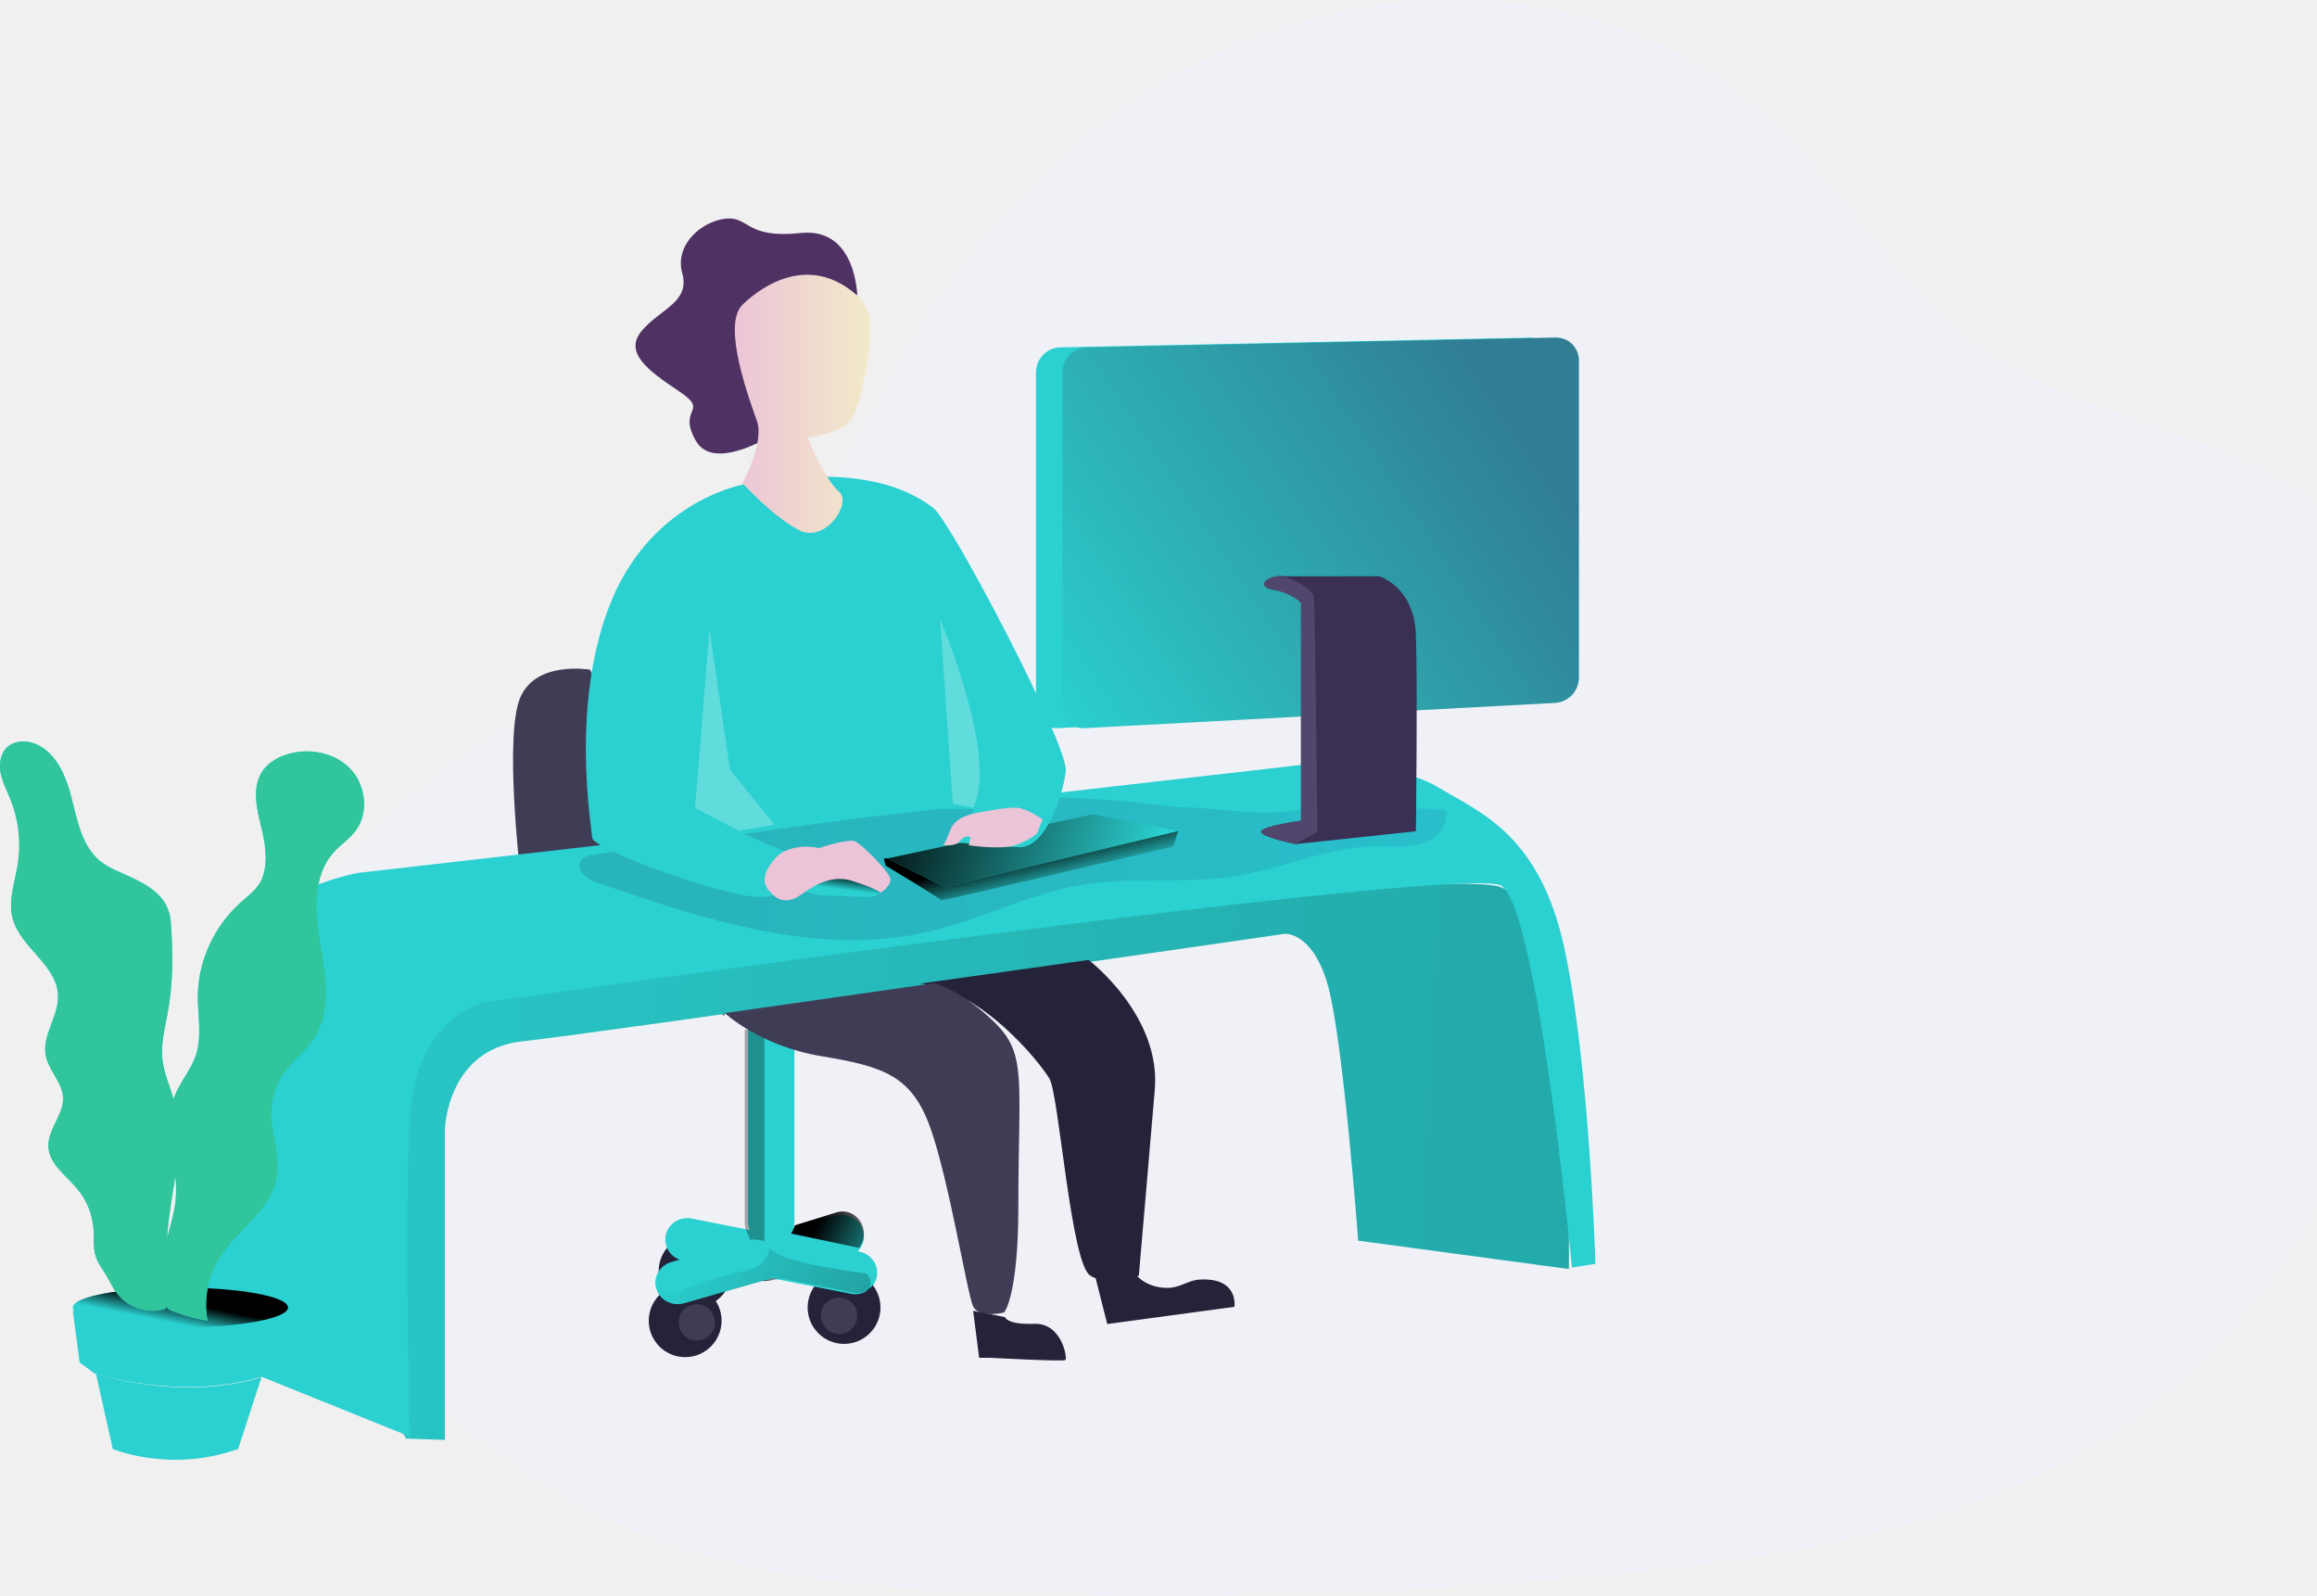
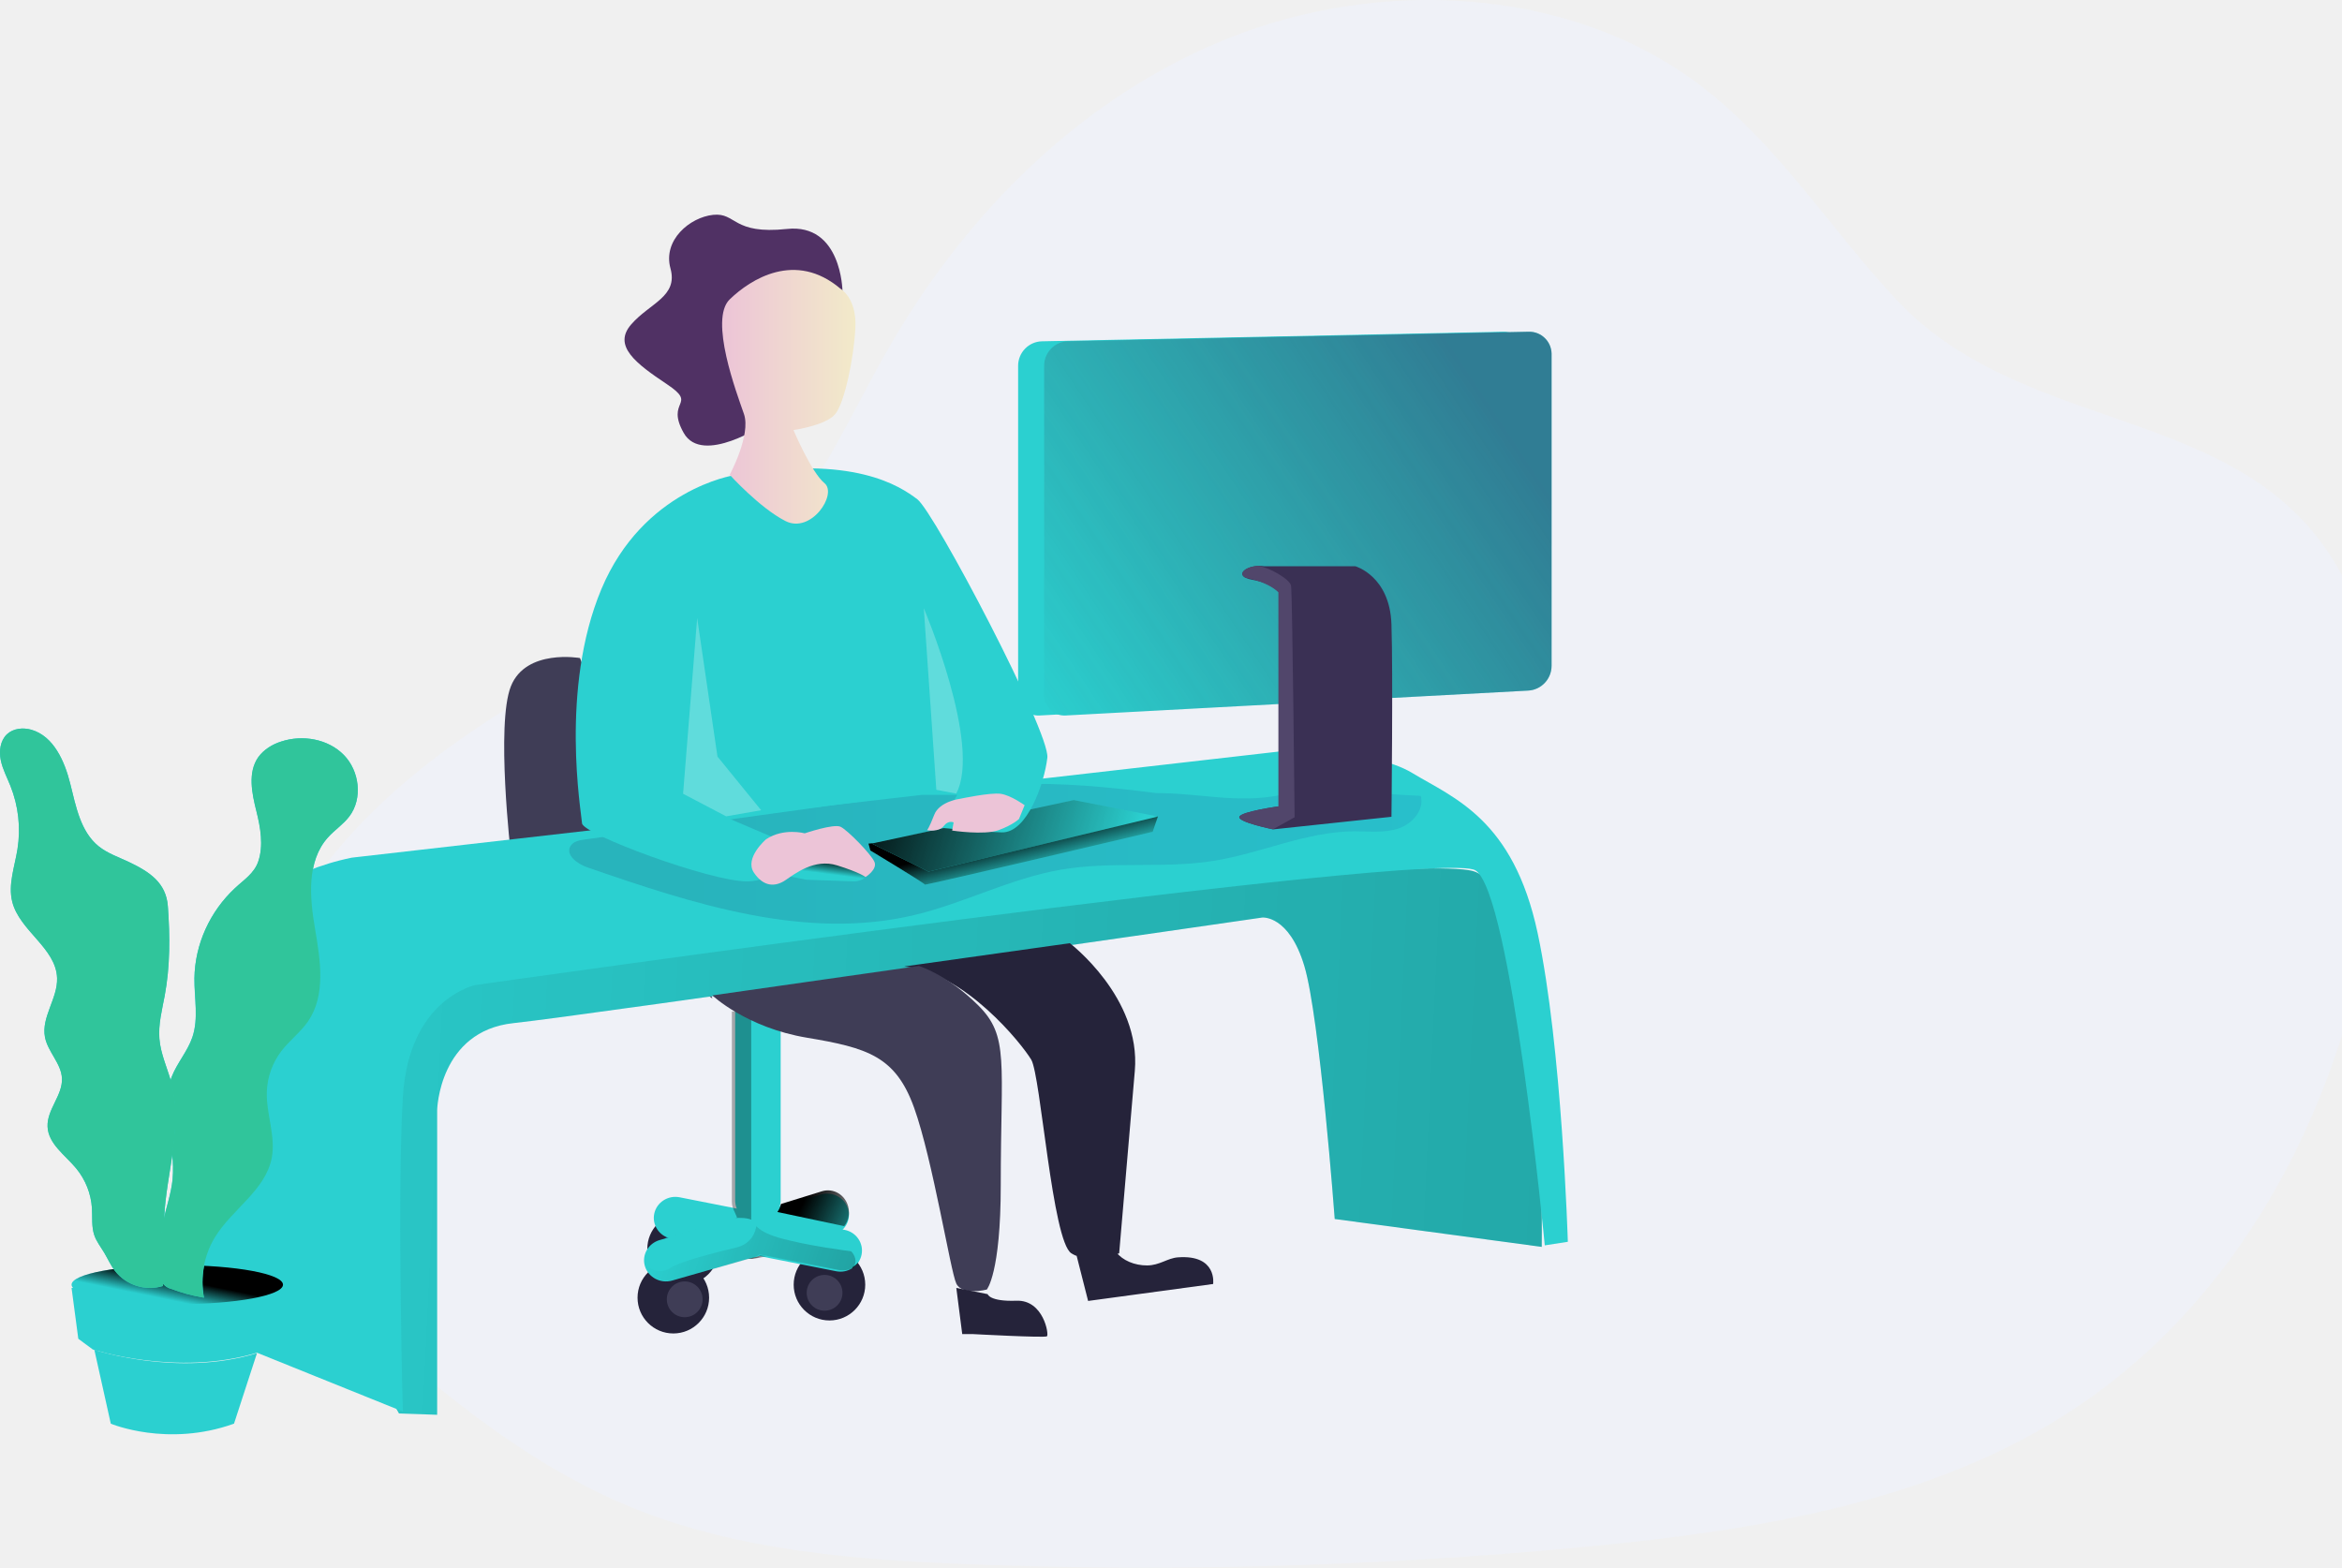
- <svg xmlns="http://www.w3.org/2000/svg" width="700" height="482">
+ <svg xmlns="http://www.w3.org/2000/svg" width="720" height="482">
  <defs>
    <linearGradient id="a" x1="0%" x2="100%" y1="50%" y2="50%">
      <stop offset="0%" stop-color="#183866" />
      <stop offset="100%" stop-color="#1A7FC1" />
    </linearGradient>
    <linearGradient id="b" x1="-.13%" x2="100%" y1="50.057%" y2="50.057%">
      <stop offset="0%" />
      <stop offset="99%" stop-opacity="0" />
    </linearGradient>
    <linearGradient id="c" x1="176.072%" x2="310.393%" y1="-566.037%" y2="-534.629%">
      <stop offset="0%" />
      <stop offset="99%" stop-opacity="0" />
    </linearGradient>
    <linearGradient id="d" x1="58.928%" x2="52.269%" y1="-257.998%" y2="-277.344%">
      <stop offset="0%" />
      <stop offset="99%" stop-opacity="0" />
    </linearGradient>
    <linearGradient id="e" x1="156.099%" x2="8.109%" y1="-63.273%" y2="-76.114%">
      <stop offset="0%" />
      <stop offset="99%" stop-opacity="0" />
    </linearGradient>
    <linearGradient id="f" x1="2361.044%" x2="2162.651%" y1="-16584.906%" y2="-16647.547%">
      <stop offset="0%" />
      <stop offset="99%" stop-opacity="0" />
    </linearGradient>
    <linearGradient id="g" x1="241.391%" x2="133.142%" y1="-426.052%" y2="-412.195%">
      <stop offset="0%" />
      <stop offset="99%" stop-opacity="0" />
    </linearGradient>
    <linearGradient id="h" x1="106.85%" x2="-35.821%" y1="22.502%" y2="19.27%">
      <stop offset="0%" />
      <stop offset="100%" stop-opacity="0" />
    </linearGradient>
    <linearGradient id="i" x1="14.169%" x2="114.168%" y1="-41.335%" y2="-41.335%">
      <stop offset="0%" stop-color="#183866" />
      <stop offset="100%" stop-color="#1A7FC1" />
    </linearGradient>
    <linearGradient id="j" x1="40.386%" x2="71.43%" y1="39.515%" y2="67.977%">
      <stop offset="0%" />
      <stop offset="99%" stop-opacity="0" />
    </linearGradient>
    <linearGradient id="k" x1="-12.531%" x2="93.689%" y1="44.923%" y2="53.42%">
      <stop offset="0%" />
      <stop offset="99%" stop-opacity="0" />
    </linearGradient>
    <linearGradient id="l" x1="53.702%" x2="43.721%" y1="42.271%" y2="80.595%">
      <stop offset="0%" />
      <stop offset="99%" stop-opacity="0" />
    </linearGradient>
    <linearGradient id="m" x1="190.926%" x2="102.154%" y1="-333.246%" y2="-335.028%">
      <stop offset="0%" />
      <stop offset="99%" stop-opacity="0" />
    </linearGradient>
    <linearGradient id="n" x1="168.578%" x2="111.53%" y1="-126.252%" y2="-126.942%">
      <stop offset="0%" />
      <stop offset="99%" stop-opacity="0" />
    </linearGradient>
    <linearGradient id="o" x1="56.989%" x2="28.128%" y1="43.618%" y2="69.958%">
      <stop offset="0%" />
      <stop offset="99%" stop-opacity="0" />
    </linearGradient>
    <linearGradient id="p" x1="58.095%" x2="57.212%" y1="-1473.571%" y2="-1370.204%">
      <stop offset="0%" />
      <stop offset="99%" stop-opacity="0" />
    </linearGradient>
    <linearGradient id="q" x1="-.04%" x2="99.996%" y1="49.993%" y2="49.993%">
      <stop offset="0%" stop-color="#ECC4D7" />
      <stop offset="42%" stop-color="#EFD4D1" />
      <stop offset="100%" stop-color="#F2EAC9" />
    </linearGradient>
    <linearGradient id="r" x1="99.032%" x2="199.03%" y1="-163.287%" y2="-163.287%">
      <stop offset="0%" stop-color="#ECC4D7" />
      <stop offset="42%" stop-color="#EFD4D1" />
      <stop offset="100%" stop-color="#F2EAC9" />
    </linearGradient>
    <linearGradient id="s" x1="124.306%" x2="224.306%" y1="-84.564%" y2="-84.564%">
      <stop offset="0%" stop-color="#ECC4D7" />
      <stop offset="42%" stop-color="#EFD4D1" />
      <stop offset="100%" stop-color="#F2EAC9" />
    </linearGradient>
    <linearGradient id="t" x1="128.89%" x2="24.06%" y1="100.36%" y2="153.095%">
      <stop offset="0%" stop-color="#362958" stop-opacity=".501" />
      <stop offset="100%" stop-color="#34313D" stop-opacity="0" />
    </linearGradient>
    <linearGradient id="u" x1="3990.942%" x2="3874.36%" y1="-34225.187%" y2="-34268.317%">
      <stop offset="0%" />
      <stop offset="99%" stop-opacity="0" />
    </linearGradient>
  </defs>
  <g fill="none" fill-rule="nonzero">
    <path fill="#EFF1F7" d="M583.08 92.214c-20.973-22.385-37.208-49.107-62.275-67.375-39.374-28.754-96.041-31.558-142.08-13.494-46.04 18.063-81.905 54.474-105.544 95.703-12.435 21.692-22.202 45.354-40.423 63.08-15.403 14.976-35.648 24.531-54.843 34.938-30.948 16.733-60.752 36.952-80.78 64.695-20.026 27.743-28.98 64.18-16.178 95.446 8.633 21.097 26.022 37.883 43.836 53.081 20.964 17.869 43.496 34.601 69.5 45.248 32.555 13.246 68.694 16.094 104.134 17.442 62.828 2.38 125.757.601 188.319-5.323 51.23-4.844 104.011-13.113 146.874-39.88 60.043-37.484 91-106.163 97.97-173.51 2.836-26.936 2.118-54.928-8.964-79.92-26.504-59.78-98.017-45.798-139.547-90.131z" />
    <path fill="#3F3D56" d="M178.317 202.334s-16.6-2.947-21.25 8.669c-4.65 11.616 0 51.733 0 51.733L219 307l-40.683-104.666z" />
    <path fill="#2BD0D0" d="M256.202 379.727l-24.555 7.008c-3.568 1.01-7.31-.952-8.372-4.386-1.047-3.438.987-7.046 4.55-8.069l24.522-7.014c3.565-1.01 7.307.947 8.372 4.379 1.058 3.433-.96 7.045-4.517 8.082z" />
    <circle cx="255" cy="395" r="11" fill="#25233A" />
    <circle cx="253.5" cy="397.5" r="5.5" fill="#3F3D56" />
    <circle cx="210" cy="384" r="11" fill="#25233A" />
    <path fill="url(#a)" d="M214 384.5a5.5 5.5 0 11-11 0 5.5 5.5 0 0111 0z" />
    <circle cx="207" cy="399" r="11" fill="#25233A" />
    <path fill="#3F3D56" d="M216 399.5a5.5 5.5 0 11-11 0 5.5 5.5 0 0111 0z" />
    <path fill="#2BD0D0" d="M257.085 390.874l-50.787-10.046c-3.574-.717-5.884-4.13-5.168-7.636.732-3.5 4.21-5.764 7.785-5.066l50.787 10.027c3.574.717 5.884 4.13 5.168 7.637-.723 3.507-4.204 5.781-7.785 5.084z" />
    <path fill="#2BD0D0" d="M226 310h14v59c0 3.866-3.133 7-6.997 7a6.999 6.999 0 01-6.996-7v-59H226z" />
    <path fill="#2BD0D0" d="M231.187 386.708l-24.537 7.025c-3.568 1.014-7.314-.949-8.375-4.388-1.047-3.44.987-7.05 4.548-8.074l24.537-7.005c3.564-1.01 7.304.948 8.368 4.381 1.039 3.435-.99 7.034-4.541 8.06z" />
    <path fill="url(#b)" d="M236 386.26l-3.125.551a12.89 12.89 0 01-2.875.172l1.305-.228a10.302 10.302 0 002.507-.755l2.188.26z" />
    <path fill="url(#c)" d="M261 372.738a6.914 6.914 0 01-1.46 4.262L239 372.65a7.113 7.113 0 001.098-2.462l12.654-3.923a6.201 6.201 0 014.913.579c1.5.867 2.609 2.324 3.083 4.048.164.6.249 1.222.252 1.846z" />
    <path fill="url(#d)" d="M225.22 371.103a5.776 5.776 0 01-.22-1.58V311h5.943v63.07c-.059.31-.04.627.057.93a9.278 9.278 0 00-2.845-.511c-.69-.04-1.385-.04-2.076 0l.425-.1c.262-.04-.94-2.091-1.283-3.286z" opacity=".31" />
    <path fill="url(#e)" d="M262.289 389.8c-.97.523-2.061.797-3.17.796a7.063 7.063 0 01-1.33-.13l-22.407-4.406-1.867-.363a6.54 6.54 0 01-2.133 1.055l-1.11.317-23.025 6.666c-3.514 1.007-7.202-.943-8.247-4.362 1.997 1.805 5.029 1.973 7.223.401 2.811-1.896 14.002-4.743 20.341-6.257 2.996-.698 5.288-3.05 5.848-6 .016-.173.042-.346.08-.517 1.056 1.113 2.997 2.362 6.505 3.423 8.64 2.589 22.667 4.304 22.667 4.304s2.532 2.42.625 5.073z" opacity=".31" />
    <path fill="url(#f)" d="M264 388a7.624 7.624 0 01-2 2 119.75 119.75 0 002-2z" />
    <path fill="url(#g)" d="M226.3 370.559a6.82 6.82 0 001.7 3.13c-.21.039-.425.092-.641.151L206.088 380c-3.271-.813-5.426-3.865-5.044-7.146.381-3.28 3.181-5.781 6.556-5.854a7.14 7.14 0 011.35.132l17.35 3.427z" />
    <path fill="#503164" d="M259 89.407s-.276-20.805-17.075-19.01c-16.8 1.793-15.511-5.095-22.687-4.339-7.175.757-15.51 7.786-13.117 16.468 2.395 8.682-6.332 10.623-12.064 17.21-5.733 6.587 1.349 11.976 11.006 18.416 9.657 6.44-.6 4.773 5.125 14.955 5.726 10.181 25.107-2.825 25.107-2.825L259 89.407z" />
    <path fill="#2BD0D0" d="M122.664 434.601l11.73.399v-93.745s.59-24.241 23.452-26.673c22.861-2.431 230.196-32.466 230.196-32.466s8.218-.87 12.951 14.901c4.733 15.771 9.34 77.787 9.34 77.787l63.64 8.577s1.68-109.55-21.302-115.595c-22.981-6.045-323.522 24.76-323.522 24.76s-22.29 116.352-6.485 142.055z" />
    <path fill="url(#h)" d="M122.664 434.601l11.73.399v-93.745s.59-24.241 23.452-26.673c22.861-2.431 230.196-32.466 230.196-32.466s8.218-.87 12.951 14.901c4.733 15.771 9.34 77.787 9.34 77.787l63.64 8.577s1.68-109.55-21.302-115.595c-22.981-6.045-323.522 24.76-323.522 24.76s-22.29 116.352-6.485 142.055z" opacity=".197" />
    <path fill="#2BD0D0" d="M62 303.784s5.744-31.756 46.144-40.079l285.183-32.643s27.996-1.16 40.804 6.587c12.808 7.746 31.088 14.168 38.583 49.223 7.495 35.056 9.286 94.942 9.286 94.942l-7.09 1.1s-10.348-108.44-21.312-115.306c-10.963-6.865-307.402 35.255-307.402 35.255s-20.561 4.088-22.352 34.532c-1.79 30.443 0 96.605 0 96.605L62 409.057V303.784z" />
    <path fill="url(#i)" d="M355.425 243.844c-14.762-1.9-29.644-3.276-44.519-2.72-11.18.433-22.286 1.966-33.372 3.493l-97.775 13.503c-1.66.23-3.55.603-4.38 2.044-1.592 2.752 2.15 5.464 5.182 6.512 32.51 11.256 67.243 22.656 100.708 14.63 15.3-3.669 29.511-11.288 45.03-13.935 15.518-2.647 31.448-.21 46.933-2.706 14.557-2.345 28.417-9.009 43.172-9.074 4.525 0 9.183.577 13.475-.839 4.293-1.415 8.088-5.739 6.9-10.05-13.853-.478-29.404-3.007-42.992-.262-13.449 2.712-24.894-.596-38.362-.596z" opacity=".19" />
    <path fill="#2BD0D0" d="M267 259.38l.57 2.114s16.881 10.173 16.775 10.501c-.106.328 70.024-16.24 70.024-16.24L356 251l-89 8.38z" />
    <path fill="url(#j)" d="M267 259.38l.57 2.114s16.881 10.173 16.775 10.501c-.106.328 70.024-16.24 70.024-16.24L356 251l-89 8.38z" />
    <path fill="#2BD0D0" d="M268 259.364L330.107 246 356 251.054 285.442 268z" />
    <path fill="url(#k)" d="M268 259.364L330.107 246 356 251.054 285.442 268z" />
    <path fill="#2BD0D0" d="M247.832 270.484l14.457.512s3.672.228 4.62-2.717c.95-2.945-5.89-9.16-6.622-9.277-.733-.118-19.76 5.22-17.017 10.556l4.562.926z" />
    <path fill="url(#l)" d="M247.832 270.484l14.457.512s3.672.228 4.62-2.717c.95-2.945-5.89-9.16-6.622-9.277-.733-.118-19.76 5.22-17.017 10.556l4.562.926z" />
    <path fill="#2BD0D0" d="M79 416.056l-7.058 21.677c-20.473 7.351-37.88 0-37.88 0L29 415s25.535 8.56 50 1.056z" />
    <path fill="url(#m)" d="M79 416.056l-7.058 21.677c-20.473 7.351-37.88 0-37.88 0L29 415s25.535 8.56 50 1.056z" />
    <path fill="#2BD0D0" d="M87 396l-2.284 16.943-5.786 3.008c-24.648 7.42-50.415-1.038-50.415-1.038l-4.443-3.283L22 396h65z" />
    <path fill="url(#n)" d="M87 396l-2.284 16.943-5.786 3.008c-24.648 7.42-50.415-1.038-50.415-1.038l-4.443-3.283L22 396h65z" />
    <ellipse cx="54.5" cy="395" fill="#2BD0D0" rx="32.5" ry="6" />
    <ellipse cx="54.5" cy="395" fill="url(#o)" rx="32.5" ry="6" />
    <path fill="#2BD0D0" d="M39.641 265.03c-3.182-1.515-6.603-2.658-9.356-4.87-5.547-4.5-6.953-12.248-8.69-19.198-1.736-6.951-5.097-14.593-11.944-16.587-2.562-.737-5.567-.445-7.515 1.39-2.053 1.933-2.47 5.11-1.908 7.914.561 2.804 1.928 5.316 2.985 7.974a36.878 36.878 0 012.172 19.477c-.865 5.389-2.932 10.851-1.605 16.134 2.252 8.964 13.47 14.22 13.78 23.457.212 6.233-4.885 12.001-3.73 18.135.852 4.538 5.005 8.08 5.23 12.692.25 5.23-4.662 9.655-4.424 14.885.237 5.23 5.427 8.725 8.815 12.839a21.453 21.453 0 014.827 12.193c.178 2.791-.179 5.682.726 8.327.66 1.933 1.98 3.575 3.004 5.316 1.13 1.88 1.981 3.914 3.341 5.655a13.696 13.696 0 0014.725 4.651c1.05-6.95.132-14.04.423-21.065.574-13.609 5.691-27.324 2.416-40.535-1.201-4.844-3.512-9.443-3.922-14.413-.363-4.44.812-8.838 1.631-13.217 1.69-9.044 1.664-18.394.97-27.538-.547-7.256-5.618-10.599-11.95-13.616z" />
    <path fill="#2BD0D0" d="M59.752 300.767c-.053 6.062 1.33 12.33-.612 18.085-1.47 4.362-4.702 7.934-6.371 12.223-3.85 9.899 1.33 21 .273 31.57-.44 4.354-1.936 8.537-2.88 12.813a51.236 51.236 0 00-.851 16.485 4.17 4.17 0 003.325 4.342A51.942 51.942 0 0062.711 399a26.638 26.638 0 013.445-18.59c5.274-8.63 15.522-14.446 17.43-24.359 1.29-6.712-1.715-13.524-1.502-20.355a21.886 21.886 0 014.482-12.548c2.48-3.227 5.839-5.723 8.147-9.07 5.546-8.066 3.817-18.848 2.168-28.494-1.65-9.647-2.607-20.748 3.91-28.057 2.062-2.31 4.748-4.044 6.617-6.513 4.163-5.504 3.112-13.983-1.73-18.902-4.84-4.92-12.635-6.28-19.218-4.116a13.86 13.86 0 00-7.01 4.76c-3.325 4.714-1.995 11.154-.585 16.757 1.23 4.867 2.221 10.483.539 15.39-1.257 3.651-4.443 5.63-7.15 8.172a38.903 38.903 0 00-12.502 27.692z" />
    <path fill="#30C59B" d="M53.062 354.522c-.938 6.593-2.292 13.239-2.57 19.851v.665a1.757 1.757 0 01-.111.479 51.684 51.684 0 00-.866 16.501c.036.893.261 1.768.66 2.566-.032.279-.072.551-.111.83a13.702 13.702 0 01-14.73-4.652c-1.32-1.741-2.213-3.775-3.342-5.655-1.057-1.748-2.345-3.39-3.005-5.317-.905-2.659-.549-5.536-.727-8.327a21.453 21.453 0 00-4.828-12.196c-3.389-4.087-8.587-7.516-8.818-12.833-.231-5.317 4.676-9.656 4.425-14.887-.224-4.612-4.379-8.154-5.23-12.693-1.157-6.135 3.962-11.903 3.731-18.137-.31-9.238-11.532-14.495-13.785-23.46-1.32-5.284.74-10.747 1.605-16.136a36.876 36.876 0 00-2.146-19.46c-1.057-2.658-2.424-5.163-2.986-7.975-.561-2.81-.145-5.981 1.909-7.922 1.982-1.834 4.954-2.126 7.517-1.389 6.856 1.994 10.204 9.664 11.948 16.615 1.744 6.952 3.144 14.694 8.692 19.2 2.742 2.227 6.176 3.356 9.36 4.872 6.34 3.017 11.413 6.36 11.955 13.55.66 9.145.72 18.496-.97 27.541-.82 4.38-1.982 8.78-1.632 13.219.35 4.44 2.272 8.64 3.527 12.946.139.485.277.977.396 1.469 1.665 6.839 1.13 13.757.132 20.735z" />
    <path fill="url(#p)" d="M49.718 394a7.789 7.789 0 01-.502-2.488c-.43-5.36-.216-10.78.637-16.047.023-.155.052-.31.08-.465-.171 6.346.374 12.744-.215 19z" />
    <path fill="#30C59B" d="M107.393 251.014c-1.871 2.47-4.562 4.202-6.627 6.513-6.527 7.303-5.568 18.41-3.916 28.057 1.651 9.646 3.383 20.428-2.172 28.495-2.31 3.32-5.674 5.842-8.159 9.069a21.865 21.865 0 00-4.49 12.548c-.212 6.831 2.798 13.643 1.506 20.355-1.911 9.913-12.175 15.742-17.457 24.36A26.644 26.644 0 0062.654 399a51.824 51.824 0 01-10.064-2.715 5.425 5.425 0 01-2.344-1.415 2.503 2.503 0 01-.247-.345 6.232 6.232 0 01-.699-2.55c-.599-5.506-.3-11.073.886-16.484.033-.16.073-.319.113-.478.946-4.11 2.345-8.14 2.771-12.336a39.84 39.84 0 00-.16-8.166c1.006-6.971 1.545-13.882-.153-20.668-.12-.49-.26-.982-.4-1.467.127-.425.273-.85.44-1.268 1.672-4.289 4.909-7.86 6.38-12.223 1.939-5.756.56-12.023.613-18.085.087-10.47 4.823-20.58 12.429-27.725 2.71-2.542 5.901-4.52 7.16-8.172 1.685-4.907.666-10.523-.54-15.39-1.418-5.603-2.764-12.043.587-16.757 1.665-2.337 4.29-3.857 7.02-4.76 6.567-2.165 14.407-.804 19.249 4.116 4.842 4.92 5.868 13.43 1.698 18.902z" />
    <path fill="#2BD0D0" d="M225.573 146.146s-27.817 4.3-40.684 34.977c-12.867 30.677-6.176 68.683-5.951 72.027.225 3.344 39.428 17.85 50.635 17.85 11.208 0 13.542-11.229 13.542-11.229l-19.803-8.433 60.17-6.949h10.804l-5.951 10.032s11.743 1.23 19.592 1.511c7.848.281 13.178-15.24 14.057-22.959.88-7.717-34.667-75.458-39.977-79.47-5.31-4.013-19.717-13.817-56.434-7.357z" />
    <path fill="url(#q)" d="M258.392 88.776s5.032 2.83 4.58 11.985c-.453 9.155-3.29 22.932-6.153 26.5-2.864 3.57-12.88 4.968-12.88 4.968s5.464 12.977 9.53 16.326c4.066 3.349-4.086 15.687-12.015 11.639-7.928-4.049-17.12-14.216-17.12-14.216s6.612-12.245 4.376-18.69c-2.235-6.445-10.772-29.064-4.376-35.242 6.396-6.18 20.186-15.035 34.058-3.27z" />
    <path fill="#FFF" opacity=".25" d="M214.334 190L210 244.055 223.238 251 234 249.122l-13.428-16.504zM284 187s17.909 42.077 9.97 57l-6.116-1.16L284 187z" />
    <path fill="url(#r)" d="M235.522 258.045s-6.766 5.775-3.746 10.267c3.02 4.491 6.625 4.363 9.631 2.355 3.006-2.009 8.911-6.776 15.946-4.588 7.035 2.188 8.744 3.58 8.744 3.58s3.705-2.316 2.744-4.639c-.962-2.323-8.32-9.85-10.452-10.825-2.132-.975-10.983 2.021-10.983 2.021s-6.503-1.758-11.884 1.83z" />
    <path fill="url(#s)" d="M295.191 245.598s-6.385.759-7.998 4.957c-1.613 4.198-2.193 4.71-2.193 4.71s3.606.69 5.106-1.264 3.059-1.133 3.059-1.133l-.447 2.507s9.798 1.477 14.224-.11c4.425-1.589 6.325-3.453 6.325-3.453l1.733-4.24s-4.18-3.03-7.332-3.5c-3.152-.47-12.477 1.526-12.477 1.526z" />
    <path fill="#25233A" d="M328.893 290s21.934 16.687 19.984 39.259c-1.949 22.572-4.813 56.087-4.813 56.087s-8.846 3.722-14.707 0c-5.862-3.722-9.411-54.65-12.315-59.513-2.904-4.864-20.375-26.79-39.042-28.679L328.893 290z" />
    <path fill="#3F3D56" d="M219 306.058s10.444 9.895 29.062 13.002c18.619 3.107 27.297 5.7 32.987 21.605 5.69 15.905 11.148 50.137 12.935 53.963 1.786 3.826 9.382 1.874 9.382 1.874s4.296-4.895 4.296-32.114c0-37.946 2.655-45.724-6.913-55.256-9.568-9.533-18.272-12.132-18.272-12.132L219 306.058z" />
    <path fill="#25233A" d="M294 396l1.82 14.197h3.408s21.948 1.187 22.636.675c.688-.513-1.057-11.243-9.372-10.94-8.316.304-8.861-2.023-8.861-2.023L294 396zm37-9.844L334.518 400l38.437-5.212s1.353-9.093-10.823-8.191c-3.214.234-5.608 2.465-9.471 2.485-3.863.02-7.563-1.543-9.511-4.082L331 386.156z" />
    <path fill="#2BD0D0" d="M461.804 212.337l-142.243 7.654c-3.44.181-6.376-2.47-6.561-5.926V112.473c.003-4.101 3.267-7.448 7.348-7.535l141.661-2.937a6.835 6.835 0 014.886 1.917 6.898 6.898 0 012.105 4.827v95.971c-.005 4.056-3.164 7.402-7.196 7.621z" />
    <path fill="#2BD0D0" d="M469.804 212.337l-142.25 7.655c-3.44.177-6.372-2.478-6.554-5.934V112.473c-.004-4.102 3.26-7.452 7.342-7.535l141.68-2.937c3.777-.07 6.898 2.943 6.978 6.738v95.977c-.005 4.057-3.164 7.403-7.196 7.621z" />
    <path fill="url(#t)" d="M469.804 212.337l-142.25 7.655c-3.44.177-6.372-2.478-6.554-5.934V112.473c-.004-4.102 3.26-7.452 7.342-7.535l141.68-2.937c3.777-.07 6.898 2.943 6.978 6.738v95.977c-.005 4.057-3.164 7.403-7.196 7.621z" />
    <path fill="#3A3054" d="M427.773 251.138L391.478 255s-11.053-2.23-10.455-3.862c.599-1.633 12.156-3.205 12.156-3.205v-65.804c-.1-.146-1.621-2.084-5.789-3.319-.807-.239-1.628-.43-2.459-.57a7.252 7.252 0 01-2.06-.624c-2.479-1.28.26-3.51 4.107-3.61a9.625 9.625 0 011.802.106h27.913s10.568 2.973 11.08 17.811c.511 14.839 0 59.215 0 59.215z" />
    <path fill="#51466B" d="M398 251.277L391.322 255s-10.888-2.23-10.299-3.863c.59-1.632 11.995-3.205 11.995-3.205v-65.809c-.138-.152-1.807-1.898-5.703-3.318a28.64 28.64 0 00-4.452-1.195c-2.442-1.28.255-3.51 4.046-3.61 3.228.445 9.585 4.028 9.998 6.073.412 2.044 1.093 71.204 1.093 71.204z" />
    <path fill="url(#u)" d="M263 389c-.881 1.001-1.29 1.37-.77.547.27-.159.527-.342.77-.547z" />
  </g>
</svg>
